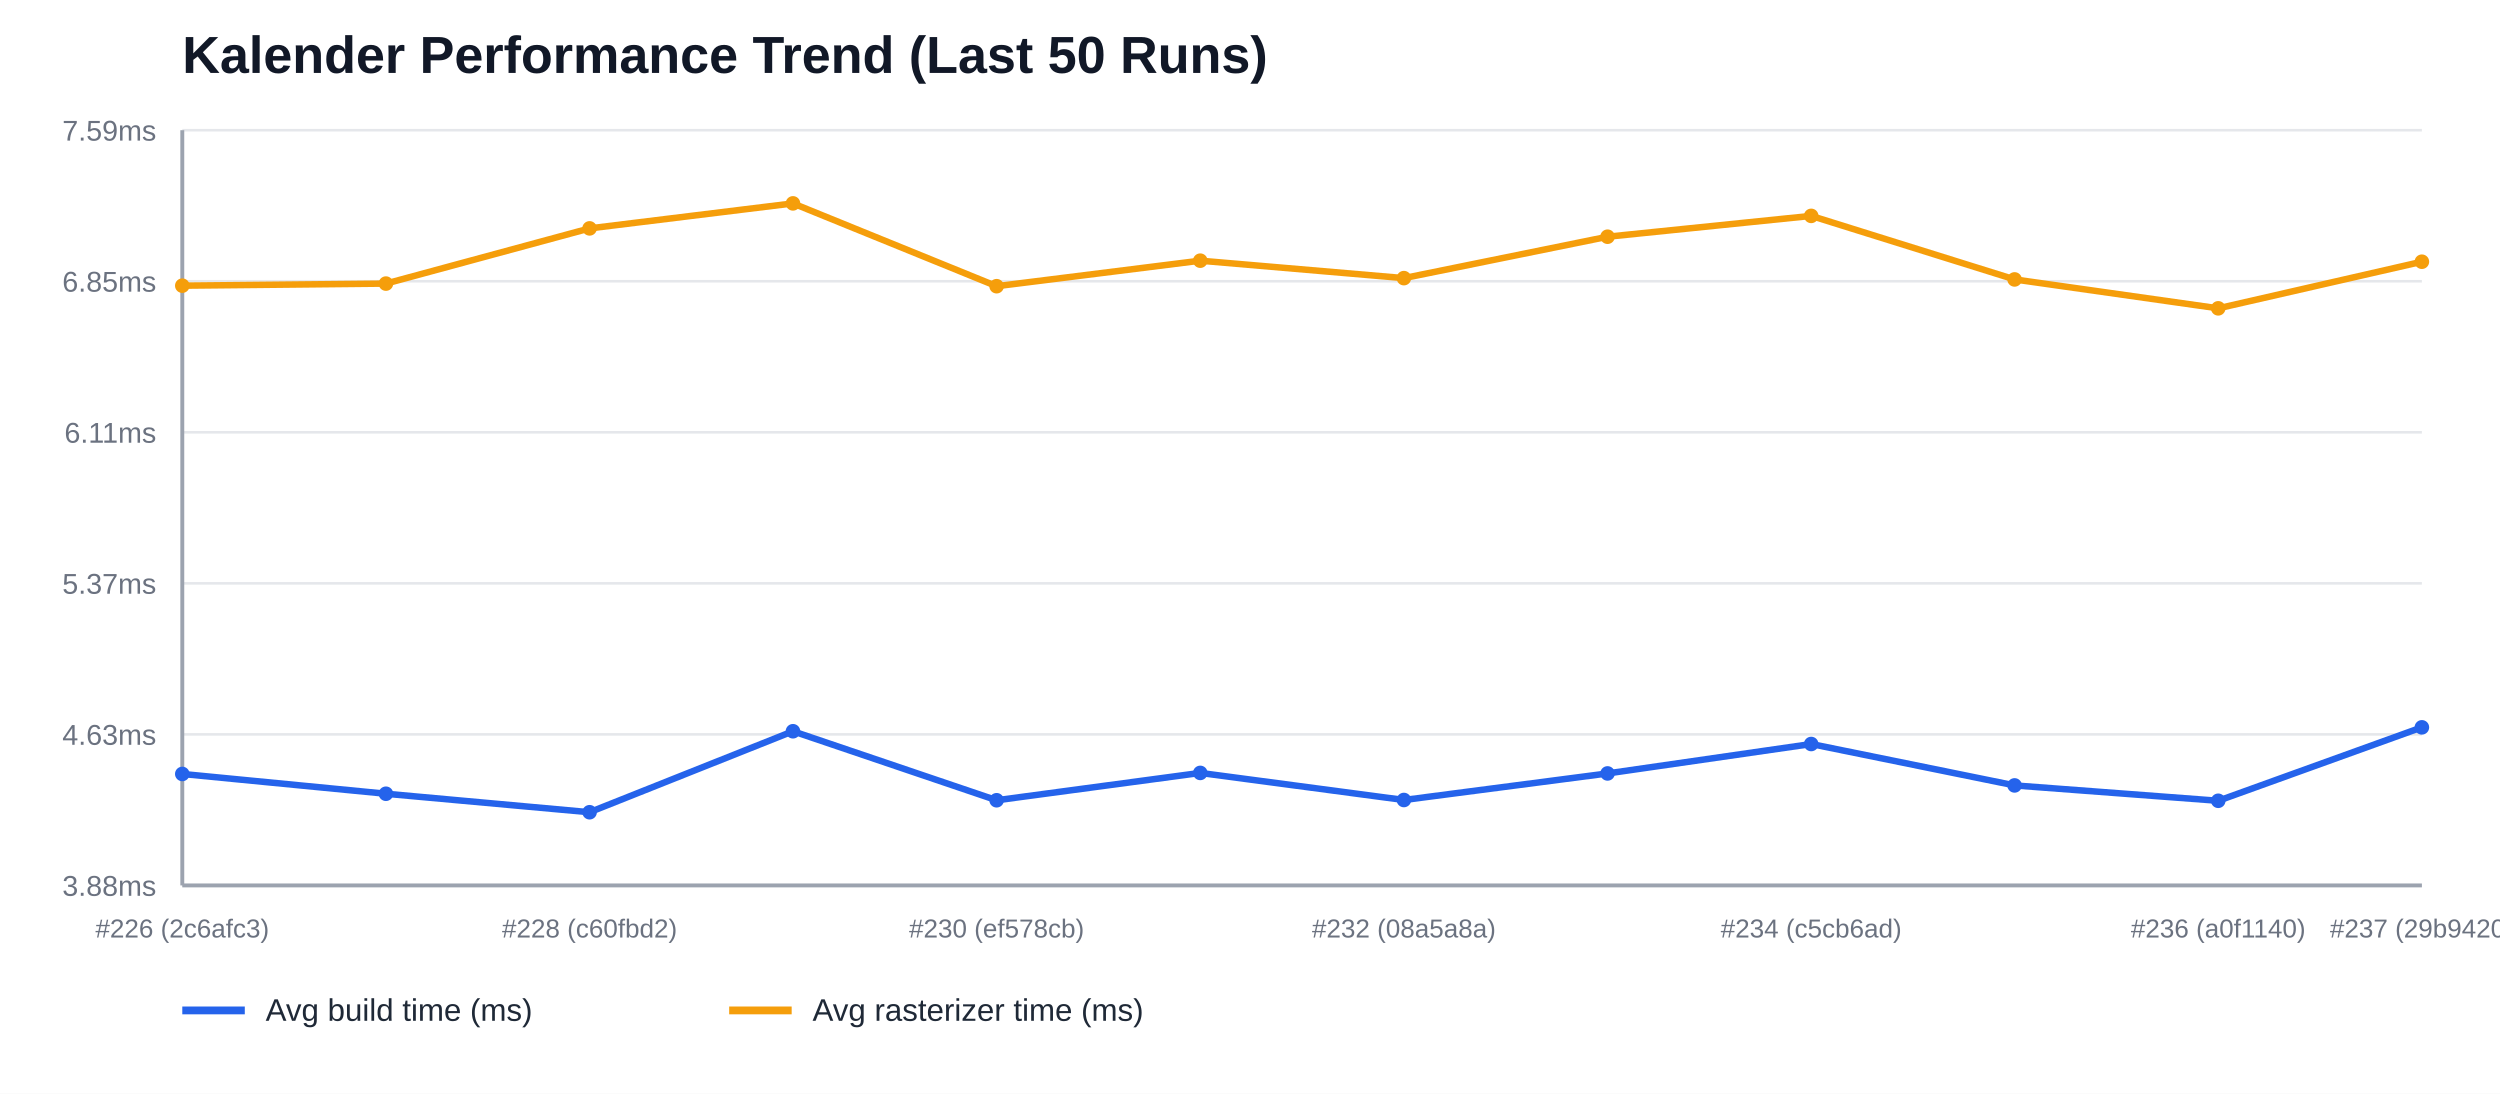
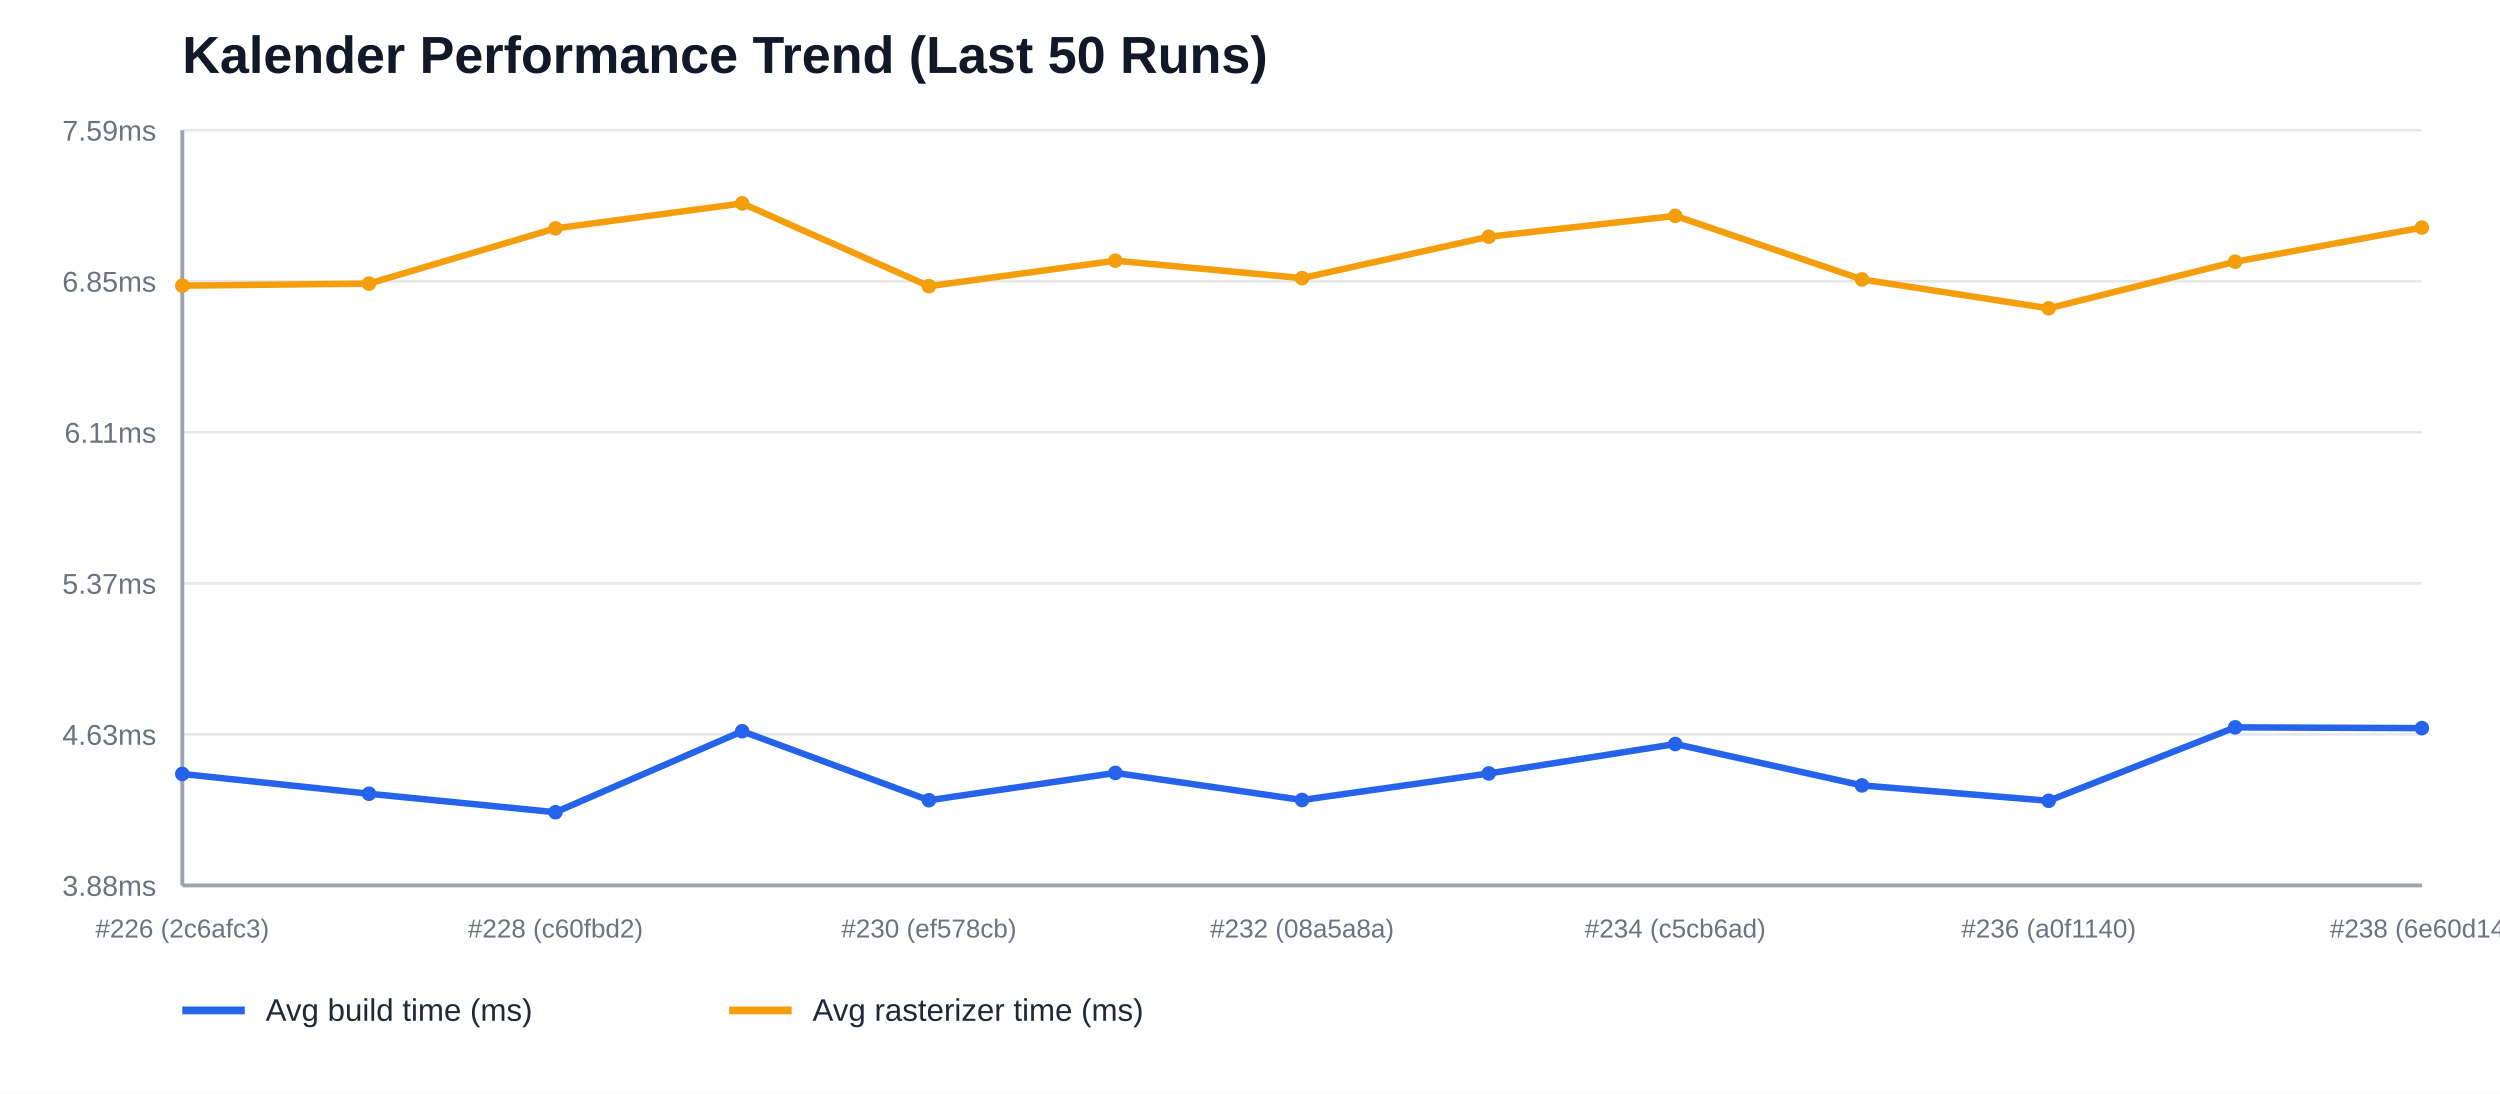
<svg xmlns="http://www.w3.org/2000/svg" width="960" height="420" viewBox="0 0 960 420">
  <rect width="100%" height="100%" fill="#ffffff" />
  <text x="70" y="28" font-family="Arial, sans-serif" font-size="20" font-weight="600" fill="#111827">Kalender Performance Trend (Last 50 Runs)</text>
  <line x1="70" y1="340.0" x2="930" y2="340.0" stroke="#e5e7eb" stroke-width="1" />
  <text x="60" y="344.0" text-anchor="end" font-family="Arial, sans-serif" font-size="11" fill="#6b7280">3.88ms</text>
  <line x1="70" y1="282.0" x2="930" y2="282.0" stroke="#e5e7eb" stroke-width="1" />
  <text x="60" y="286.0" text-anchor="end" font-family="Arial, sans-serif" font-size="11" fill="#6b7280">4.63ms</text>
  <line x1="70" y1="224.0" x2="930" y2="224.0" stroke="#e5e7eb" stroke-width="1" />
  <text x="60" y="228.0" text-anchor="end" font-family="Arial, sans-serif" font-size="11" fill="#6b7280">5.37ms</text>
  <line x1="70" y1="166.0" x2="930" y2="166.0" stroke="#e5e7eb" stroke-width="1" />
  <text x="60" y="170.0" text-anchor="end" font-family="Arial, sans-serif" font-size="11" fill="#6b7280">6.11ms</text>
  <line x1="70" y1="108.0" x2="930" y2="108.0" stroke="#e5e7eb" stroke-width="1" />
  <text x="60" y="112.0" text-anchor="end" font-family="Arial, sans-serif" font-size="11" fill="#6b7280">6.85ms</text>
  <line x1="70" y1="50.0" x2="930" y2="50.0" stroke="#e5e7eb" stroke-width="1" />
  <text x="60" y="54.0" text-anchor="end" font-family="Arial, sans-serif" font-size="11" fill="#6b7280">7.59ms</text>
  <line x1="70" y1="340" x2="930" y2="340" stroke="#9ca3af" stroke-width="1.5" />
  <line x1="70" y1="50" x2="70" y2="340" stroke="#9ca3af" stroke-width="1.5" />
-   <polyline points="70.0,297.2 148.2,304.8 226.4,311.9 304.5,280.8 382.7,307.3 460.9,296.8 539.1,307.2 617.3,297.0 695.5,285.7 773.6,301.6 851.8,307.5 930.0,279.3" fill="none" stroke="#2563eb" stroke-width="2.5" stroke-linecap="round" stroke-linejoin="round" />
+   <polyline points="70.0,297.2 141.7,304.8 213.3,311.9 285.0,280.8 356.7,307.3 428.3,296.8 500.0,307.2 571.7,297.0 643.3,285.7 715.0,301.6 786.7,307.5 858.3,279.3 930.0,279.6" fill="none" stroke="#2563eb" stroke-width="2.5" stroke-linecap="round" stroke-linejoin="round" />
  <circle cx="70.0" cy="297.2" r="2.8" fill="#2563eb" />
-   <circle cx="148.2" cy="304.8" r="2.8" fill="#2563eb" />
-   <circle cx="226.4" cy="311.9" r="2.8" fill="#2563eb" />
-   <circle cx="304.5" cy="280.8" r="2.8" fill="#2563eb" />
-   <circle cx="382.7" cy="307.3" r="2.8" fill="#2563eb" />
-   <circle cx="460.9" cy="296.8" r="2.8" fill="#2563eb" />
-   <circle cx="539.1" cy="307.2" r="2.8" fill="#2563eb" />
-   <circle cx="617.3" cy="297.0" r="2.8" fill="#2563eb" />
-   <circle cx="695.5" cy="285.7" r="2.8" fill="#2563eb" />
-   <circle cx="773.6" cy="301.6" r="2.8" fill="#2563eb" />
-   <circle cx="851.8" cy="307.5" r="2.8" fill="#2563eb" />
-   <circle cx="930.0" cy="279.3" r="2.8" fill="#2563eb" />
-   <polyline points="70.0,109.7 148.2,108.9 226.4,87.7 304.5,78.1 382.7,109.9 460.9,100.1 539.1,106.8 617.3,90.9 695.5,82.9 773.6,107.3 851.8,118.4 930.0,100.5" fill="none" stroke="#f59e0b" stroke-width="2.5" stroke-linecap="round" stroke-linejoin="round" />
+   <circle cx="141.7" cy="304.8" r="2.8" fill="#2563eb" />
+   <circle cx="213.3" cy="311.9" r="2.8" fill="#2563eb" />
+   <circle cx="285.0" cy="280.8" r="2.8" fill="#2563eb" />
+   <circle cx="356.7" cy="307.3" r="2.8" fill="#2563eb" />
+   <circle cx="428.3" cy="296.8" r="2.8" fill="#2563eb" />
+   <circle cx="500.0" cy="307.2" r="2.8" fill="#2563eb" />
+   <circle cx="571.7" cy="297.0" r="2.8" fill="#2563eb" />
+   <circle cx="643.3" cy="285.7" r="2.8" fill="#2563eb" />
+   <circle cx="715.0" cy="301.6" r="2.8" fill="#2563eb" />
+   <circle cx="786.7" cy="307.5" r="2.8" fill="#2563eb" />
+   <circle cx="858.3" cy="279.3" r="2.8" fill="#2563eb" />
+   <circle cx="930.0" cy="279.6" r="2.8" fill="#2563eb" />
+   <polyline points="70.0,109.7 141.7,108.9 213.3,87.7 285.0,78.1 356.7,109.9 428.3,100.1 500.0,106.8 571.7,90.9 643.3,82.9 715.0,107.3 786.7,118.4 858.3,100.5 930.0,87.4" fill="none" stroke="#f59e0b" stroke-width="2.5" stroke-linecap="round" stroke-linejoin="round" />
  <circle cx="70.0" cy="109.7" r="2.8" fill="#f59e0b" />
-   <circle cx="148.2" cy="108.9" r="2.8" fill="#f59e0b" />
-   <circle cx="226.4" cy="87.7" r="2.8" fill="#f59e0b" />
-   <circle cx="304.5" cy="78.1" r="2.8" fill="#f59e0b" />
-   <circle cx="382.7" cy="109.9" r="2.8" fill="#f59e0b" />
-   <circle cx="460.9" cy="100.1" r="2.8" fill="#f59e0b" />
-   <circle cx="539.1" cy="106.8" r="2.8" fill="#f59e0b" />
-   <circle cx="617.3" cy="90.9" r="2.8" fill="#f59e0b" />
-   <circle cx="695.5" cy="82.9" r="2.8" fill="#f59e0b" />
-   <circle cx="773.6" cy="107.3" r="2.8" fill="#f59e0b" />
-   <circle cx="851.8" cy="118.4" r="2.8" fill="#f59e0b" />
-   <circle cx="930.0" cy="100.5" r="2.8" fill="#f59e0b" />
+   <circle cx="141.7" cy="108.9" r="2.8" fill="#f59e0b" />
+   <circle cx="213.3" cy="87.7" r="2.8" fill="#f59e0b" />
+   <circle cx="285.0" cy="78.1" r="2.8" fill="#f59e0b" />
+   <circle cx="356.7" cy="109.9" r="2.8" fill="#f59e0b" />
+   <circle cx="428.3" cy="100.1" r="2.8" fill="#f59e0b" />
+   <circle cx="500.0" cy="106.8" r="2.8" fill="#f59e0b" />
+   <circle cx="571.7" cy="90.9" r="2.8" fill="#f59e0b" />
+   <circle cx="643.3" cy="82.9" r="2.8" fill="#f59e0b" />
+   <circle cx="715.0" cy="107.3" r="2.8" fill="#f59e0b" />
+   <circle cx="786.7" cy="118.4" r="2.8" fill="#f59e0b" />
+   <circle cx="858.3" cy="100.5" r="2.8" fill="#f59e0b" />
+   <circle cx="930.0" cy="87.4" r="2.8" fill="#f59e0b" />
  <text x="70.0" y="360" text-anchor="middle" font-family="Arial, sans-serif" font-size="10" fill="#6b7280">#226 (2c6afc3)</text>
-   <text x="226.4" y="360" text-anchor="middle" font-family="Arial, sans-serif" font-size="10" fill="#6b7280">#228 (c60fbd2)</text>
-   <text x="382.7" y="360" text-anchor="middle" font-family="Arial, sans-serif" font-size="10" fill="#6b7280">#230 (ef578cb)</text>
-   <text x="539.1" y="360" text-anchor="middle" font-family="Arial, sans-serif" font-size="10" fill="#6b7280">#232 (08a5a8a)</text>
-   <text x="695.5" y="360" text-anchor="middle" font-family="Arial, sans-serif" font-size="10" fill="#6b7280">#234 (c5cb6ad)</text>
-   <text x="851.8" y="360" text-anchor="middle" font-family="Arial, sans-serif" font-size="10" fill="#6b7280">#236 (a0f1140)</text>
-   <text x="930.0" y="360" text-anchor="middle" font-family="Arial, sans-serif" font-size="10" fill="#6b7280">#237 (29b9420)</text>
+   <text x="213.3" y="360" text-anchor="middle" font-family="Arial, sans-serif" font-size="10" fill="#6b7280">#228 (c60fbd2)</text>
+   <text x="356.7" y="360" text-anchor="middle" font-family="Arial, sans-serif" font-size="10" fill="#6b7280">#230 (ef578cb)</text>
+   <text x="500.0" y="360" text-anchor="middle" font-family="Arial, sans-serif" font-size="10" fill="#6b7280">#232 (08a5a8a)</text>
+   <text x="643.3" y="360" text-anchor="middle" font-family="Arial, sans-serif" font-size="10" fill="#6b7280">#234 (c5cb6ad)</text>
+   <text x="786.7" y="360" text-anchor="middle" font-family="Arial, sans-serif" font-size="10" fill="#6b7280">#236 (a0f1140)</text>
+   <text x="930.0" y="360" text-anchor="middle" font-family="Arial, sans-serif" font-size="10" fill="#6b7280">#238 (6e60d14)</text>
  <line x1="70" y1="388" x2="94" y2="388" stroke="#2563eb" stroke-width="3" />
  <text x="102" y="392" font-family="Arial, sans-serif" font-size="12" fill="#1f2937">Avg build time (ms)</text>
  <line x1="280" y1="388" x2="304" y2="388" stroke="#f59e0b" stroke-width="3" />
  <text x="312" y="392" font-family="Arial, sans-serif" font-size="12" fill="#1f2937">Avg rasterizer time (ms)</text>
</svg>
